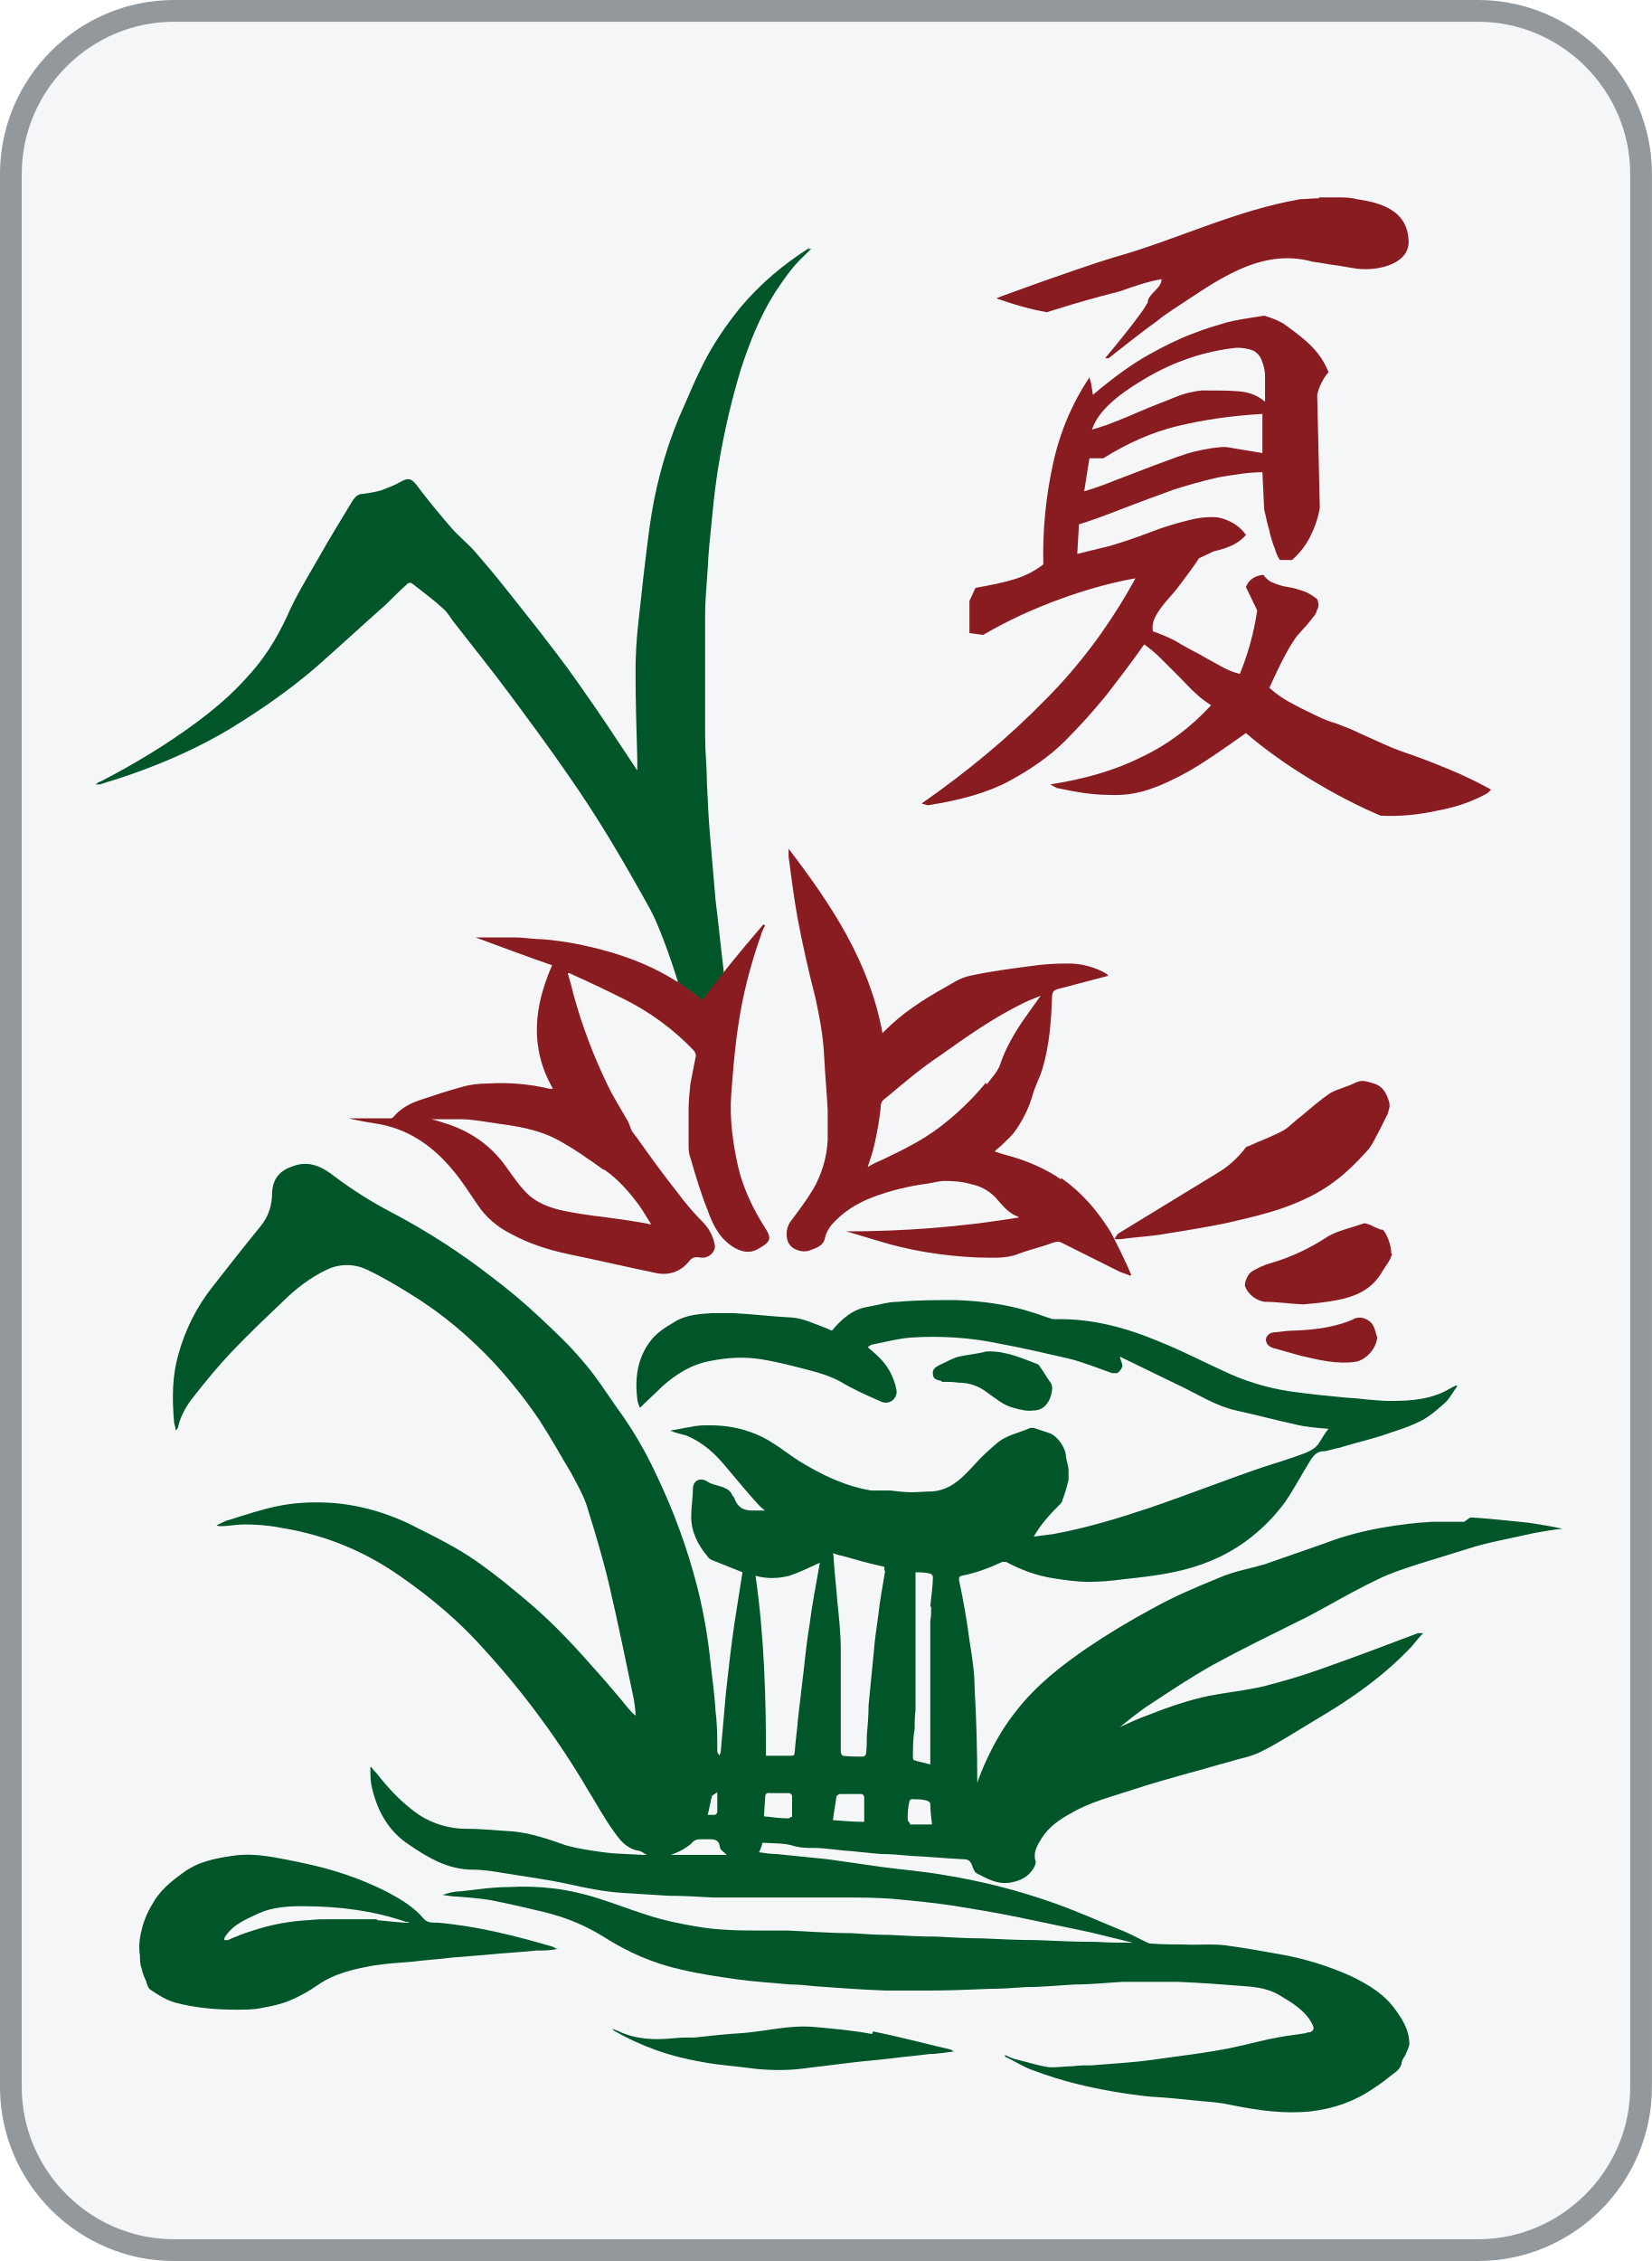
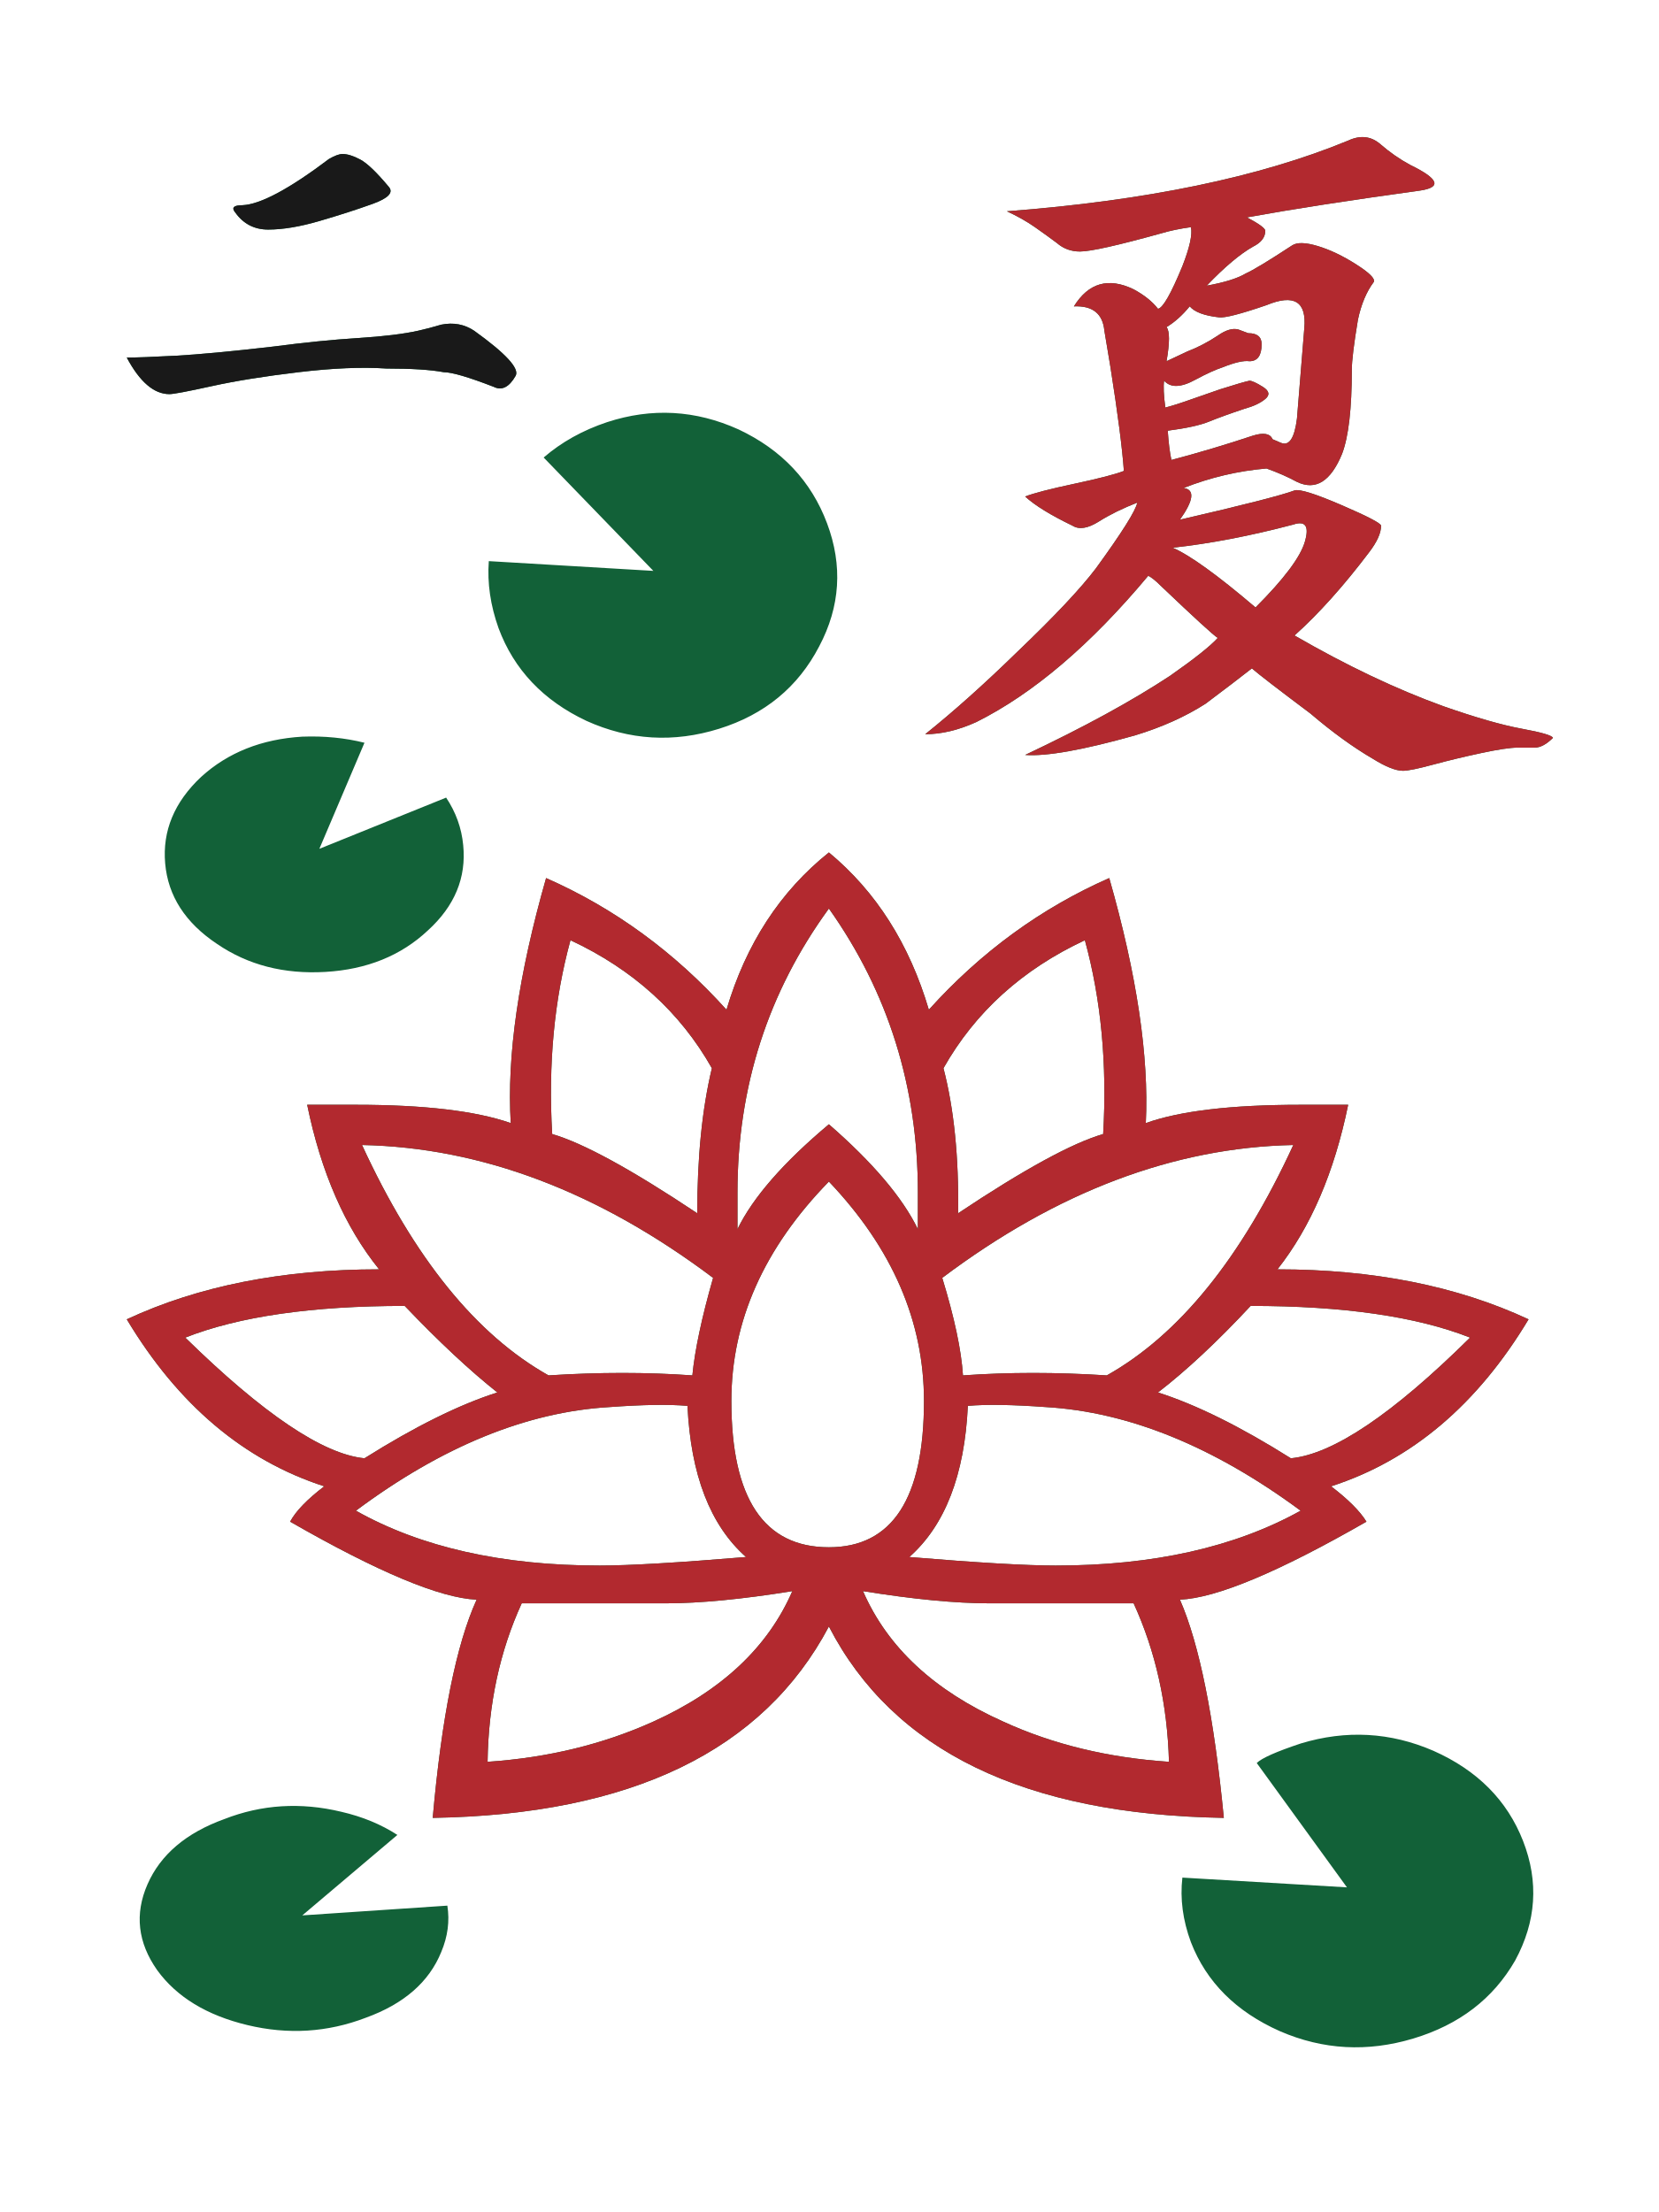
- <svg xmlns="http://www.w3.org/2000/svg" id="_图层_1" data-name="图层 1" viewBox="0 0 19 26">
+ <svg xmlns="http://www.w3.org/2000/svg" width="300" height="400" viewBox="0 0 1361 1814">
  <defs>
-     <style>.cls-1{fill:#005529}.cls-3{fill:#881c21}</style>
+     <path id="face" d="M650 382Q588 372 546 372H428Q401 313 400 242Q474 247 536 275Q620 313 650 382Z M564 534Q541 536 500 533Q398 527 292 448Q372 403 492 403Q528 403 612 410Q568 449 564 534Z M408 545Q374 572 332 616Q218 616 152 590Q248 496 299 491Q361 530 408 545Z M585 639Q444 745 297 748Q361 609 450 559Q512 563 568 559Q571 590 585 639Z M584 811Q545 880 468 916Q448 843 453 757Q491 746 572 692Q572 761 584 811Z M708 382Q738 313 823 275Q884 247 959 242Q957 313 930 372H812Q770 372 708 382Z M794 534Q790 449 746 410Q830 403 866 403Q986 403 1067 448Q960 527 858 533Q817 536 794 534Z M950 545Q997 530 1059 491Q1111 496 1206 590Q1140 616 1026 616Q985 572 950 545Z M773 639Q788 590 790 559Q846 563 908 559Q997 609 1061 748Q914 745 773 639Z M774 811Q787 761 786 692Q867 746 905 757Q910 843 890 916Q813 880 774 811Z M355 196Q366 320 391 375Q346 377 238 439Q245 452 266 468Q167 500 104 605Q192 646 311 646Q269 698 252 781H292Q376 781 419 766Q414 848 448 967Q532 930 596 859Q620 940 680 988Q738 940 762 859Q826 930 910 967Q944 848 940 766Q982 781 1067 781H1106Q1089 698 1048 646Q1166 646 1254 605Q1191 500 1092 468Q1113 452 1121 439Q1013 377 968 375Q992 320 1004 196Q759 200 680 353Q599 200 355 196Z M680 418Q758 418 758 538Q758 636 680 718Q600 636 600 538Q600 418 680 418Z M753 679V709Q753 839 680 942Q605 839 605 709V679Q624 718 680 765Q734 718 753 679Z M1031 241Q1037 247 1067 257Q1123 274 1176 251Q1230 227 1249.5 177.0Q1269 127 1243 79Q1216 32 1159.5 15.0Q1103 -2 1050 21Q996 45 977 94Q967 121 970 147L1105 139Z M366 1033Q378 1015 380 994Q384 954 351 924Q318 893 267.0 890.0Q216 887 178 913Q139 939 135.5 979.0Q132 1019 165 1050Q198 1080 248 1083Q275 1084 299 1078L262 991Z M367 124Q370 105 362 86Q347 49 300 32Q253 14 203.0 26.0Q153 38 129 71Q105 105 121.0 141.5Q137 178 184 195Q230 213 280 201Q306 195 326 182L248 116Z M446 1312Q468 1331 498 1341Q553 1359 606 1335Q659 1310 678.5 1258.0Q698 1206 672 1157Q646 1107 590.0 1089.5Q534 1072 481 1096Q428 1121 409 1172Q399 1200 401 1227L536 1219Z M1039 1437Q1007 1426 1000 1427Q982 1429 976 1436Q967 1425 957 1419Q961 1414 957 1391L974 1399Q987 1404 999 1412Q1009 1419 1016 1417L1024 1414Q1035 1414 1035 1405Q1035 1391 1025 1391Q1018 1392 1003 1386Q994 1383 981 1376Q963 1366 955 1375Q954 1368 956 1353Q964 1355 978 1360L1001 1368Q1020 1374 1025 1375Q1028 1375 1036.0 1370.0Q1044 1365 1038 1360Q1032 1355 1021 1352Q1003 1346 992.0 1341.5Q981 1337 958 1334Q959 1319 961 1310Q995 1319 1028 1330Q1041 1334 1044 1327L1051 1324Q1061 1320 1064 1344Q1066 1369 1070 1418Q1073 1451 1039 1437Z M962 1238Q983 1229 1030 1189Q1065 1224 1070.5 1243.0Q1076 1262 1061 1257Q1008 1243 962 1238Z M1023 1509Q1038 1501 1038 1498Q1038 1490 1028 1485Q1012 1476 990 1453Q1012 1457 1022 1463Q1031 1467 1060 1486Q1066 1490 1081.0 1485.5Q1096 1481 1112.5 1470.5Q1129 1460 1127 1456Q1118 1444 1114 1425Q1109 1395 1109 1384Q1109 1336 1101 1315Q1087 1281 1064 1292Q1053 1298 1039 1303Q1004 1300 971 1287Q985 1285 968 1261Q1046 1279 1062 1285Q1068 1287 1100.5 1273.0Q1133 1259 1133 1256Q1133 1247 1123 1234Q1092 1193 1062 1166Q1126 1129 1184 1108Q1224 1094 1248.5 1089.5Q1273 1085 1274 1082Q1266 1074 1259 1074H1245Q1236 1074 1215.0 1069.5Q1194 1065 1175.5 1060.0Q1157 1055 1151 1055Q1142 1055 1126 1065Q1102 1079 1075 1102Q1035 1132 1027 1139Q1013 1128 989 1110Q964 1094 931 1084Q867 1066 841 1068Q913 1102 960 1133Q990 1154 999 1164Q994 1167 952 1207Q946 1213 942 1215Q871 1130 801 1095Q779 1085 759 1085Q794 1113 835 1153Q880 1196 899 1221Q931 1265 933 1275Q915 1268 901.5 1259.5Q888 1251 880 1256Q853 1269 841 1280Q851 1284 881.5 1290.5Q912 1297 922 1301Q920 1329 911 1386Q908 1404 906 1416Q904 1437 881 1436Q899 1465 930 1450Q943 1443 950 1434Q956 1435 970 1469Q979 1492 977 1501Q963 1499 953 1496Q899 1481 886 1481Q875 1481 867 1488Q859 1494 849.0 1501.0Q839 1508 826 1514Q997 1527 1106 1572Q1121 1579 1132.5 1569.0Q1144 1559 1157 1552Q1192 1535 1165 1531Q1078 1519 1023 1509Z M220 1499Q203 1499 193 1513Q188 1519 199 1519Q221 1520 270 1557Q277 1561 281 1561Q287 1561 295.5 1556.5Q304 1552 319 1534Q325 1527 305.5 1520.0Q286 1513 262.0 1506.0Q238 1499 220 1499Z M139 1364Q120 1364 104 1394Q116 1394 144.0 1395.5Q172 1397 224 1403Q262 1408 293.5 1410.0Q325 1412 343 1416Q352 1418 362 1421Q377 1424 389 1416Q428 1388 423 1379Q415 1365 405 1370Q374 1382 364 1382Q348 1385 317 1385Q287 1387 245.0 1382.0Q203 1377 173.5 1370.5Q144 1364 139 1364Z" />
+     <clipPath id="ink-0" clipPathUnits="userSpaceOnUse">
+       <path d="M355 196Q366 320 391 375Q346 377 238 439Q245 452 266 468Q167 500 104 605Q192 646 311 646Q269 698 252 781H292Q376 781 419 766Q414 848 448 967Q532 930 596 859Q620 940 680 988Q738 940 762 859Q826 930 910 967Q944 848 940 766Q982 781 1067 781H1106Q1089 698 1048 646Q1166 646 1254 605Q1191 500 1092 468Q1113 452 1121 439Q1013 377 968 375Q992 320 1004 196Q759 200 680 353Q599 200 355 196Z" />
+       <path d="M1023 1509Q1038 1501 1038 1498Q1038 1490 1028 1485Q1012 1476 990 1453Q1012 1457 1022 1463Q1031 1467 1060 1486Q1066 1490 1081.0 1485.5Q1096 1481 1112.5 1470.5Q1129 1460 1127 1456Q1118 1444 1114 1425Q1109 1395 1109 1384Q1109 1336 1101 1315Q1087 1281 1064 1292Q1053 1298 1039 1303Q1004 1300 971 1287Q985 1285 968 1261Q1046 1279 1062 1285Q1068 1287 1100.5 1273.0Q1133 1259 1133 1256Q1133 1247 1123 1234Q1092 1193 1062 1166Q1126 1129 1184 1108Q1224 1094 1248.5 1089.5Q1273 1085 1274 1082Q1266 1074 1259 1074H1245Q1236 1074 1215.0 1069.5Q1194 1065 1175.5 1060.0Q1157 1055 1151 1055Q1142 1055 1126 1065Q1102 1079 1075 1102Q1035 1132 1027 1139Q1013 1128 989 1110Q964 1094 931 1084Q867 1066 841 1068Q913 1102 960 1133Q990 1154 999 1164Q994 1167 952 1207Q946 1213 942 1215Q871 1130 801 1095Q779 1085 759 1085Q794 1113 835 1153Q880 1196 899 1221Q931 1265 933 1275Q915 1268 901.5 1259.5Q888 1251 880 1256Q853 1269 841 1280Q851 1284 881.5 1290.5Q912 1297 922 1301Q920 1329 911 1386Q908 1404 906 1416Q904 1437 881 1436Q899 1465 930 1450Q943 1443 950 1434Q956 1435 970 1469Q979 1492 977 1501Q963 1499 953 1496Q899 1481 886 1481Q875 1481 867 1488Q859 1494 849.0 1501.0Q839 1508 826 1514Q997 1527 1106 1572Q1121 1579 1132.5 1569.0Q1144 1559 1157 1552Q1192 1535 1165 1531Q1078 1519 1023 1509Z" />
+     </clipPath>
+     <clipPath id="ink-1" clipPathUnits="userSpaceOnUse">
+       <path d="M220 1499Q203 1499 193 1513Q188 1519 199 1519Q221 1520 270 1557Q277 1561 281 1561Q287 1561 295.5 1556.5Q304 1552 319 1534Q325 1527 305.5 1520.0Q286 1513 262.0 1506.0Q238 1499 220 1499Z" />
+       <path d="M139 1364Q120 1364 104 1394Q116 1394 144.0 1395.5Q172 1397 224 1403Q262 1408 293.5 1410.0Q325 1412 343 1416Q352 1418 362 1421Q377 1424 389 1416Q428 1388 423 1379Q415 1365 405 1370Q374 1382 364 1382Q348 1385 317 1385Q287 1387 245.0 1382.0Q203 1377 173.5 1370.5Q144 1364 139 1364Z" />
+     </clipPath>
  </defs>
-   <rect width="18.75" height="25.75" x=".12" y=".12" rx="1.88" ry="1.88" style="fill:#f5f6f7" />
-   <path d="M17 .25c.96 0 1.75.79 1.75 1.75v22c0 .96-.79 1.75-1.75 1.75H2c-.96 0-1.75-.79-1.75-1.75V2C.25 1.04 1.04.25 2 .25zM17 0H2C.9 0 0 .9 0 2v22c0 1.1.9 2 2 2h15c1.1 0 2-.9 2-2V2c0-1.1-.9-2-2-2" style="fill:#93989c" />
-   <path d="M16.84 17.5h-.37c-.18.01-.35.03-.53.06-.24.04-.48.1-.71.19l-.69.24c-.17.05-.35.08-.51.15-.27.11-.53.22-.78.36-.26.14-.51.29-.76.46-.29.2-.57.42-.79.7-.13.16-.24.34-.33.53-.05.1-.09.2-.13.31v-.02c0-.35-.01-.71-.03-1.06 0-.19-.03-.37-.06-.56q-.045-.345-.12-.69c0-.03 0-.04.03-.05.16-.03.32-.09.47-.16h.04c.17.09.35.16.55.19.13.02.27.04.4.04s.26-.01.4-.03c.19-.02.38-.04.57-.08.3-.06.58-.17.83-.35.18-.13.34-.29.47-.47.1-.15.19-.32.29-.48.03-.04.06-.08.12-.09.07 0 .13-.03.2-.04.16-.05.33-.09.49-.14.14-.05.29-.09.43-.16.11-.05.2-.13.29-.21.06-.05.1-.13.15-.2l-.01-.01-.06.03c-.21.13-.45.15-.69.15-.18 0-.36-.03-.54-.04-.21-.02-.41-.04-.62-.07q-.405-.06-.78-.24c-.24-.11-.47-.23-.72-.33-.38-.16-.78-.27-1.2-.26-.02 0-.04 0-.06-.01-.07-.02-.14-.05-.21-.07-.28-.09-.58-.13-.88-.14-.22 0-.44 0-.66.02-.12 0-.24.04-.36.06-.17.03-.29.14-.4.27-.02 0-.03-.01-.05-.02-.14-.05-.27-.12-.42-.13-.22-.01-.45-.04-.67-.05h-.24c-.15.01-.3.02-.43.1-.1.06-.2.12-.27.21-.16.2-.19.44-.16.68 0 .03.02.07.03.1.09-.09.18-.17.26-.25.16-.14.33-.25.55-.29.2-.04.39-.05.58-.02s.38.08.57.13c.12.03.24.07.35.13.15.09.31.16.47.23.1.04.19-.05.17-.14a.7.7 0 0 0-.23-.4c-.03-.03-.07-.06-.1-.09.02-.01.04-.03.06-.03.15-.03.3-.07.45-.08.33-.02.67 0 1 .07.27.05.53.11.79.17.17.04.34.11.51.17h.06c.03-.02.05-.05.06-.08 0-.03-.02-.06-.03-.11.23.11.47.23.7.34.21.1.41.23.64.28s.45.11.68.16c.12.03.25.04.38.05-.04.05-.07.1-.1.15-.04.07-.1.1-.17.13-.16.06-.32.11-.48.16-.44.15-.87.32-1.31.47-.36.12-.72.23-1.1.3l-.23.03c.08-.14.18-.25.29-.36.02-.02.04-.04.04-.06.03-.08.05-.15.07-.23v-.11c0-.05-.02-.1-.03-.16 0-.1-.1-.24-.19-.27l-.18-.06h-.04c-.13.06-.28.08-.4.19-.08.07-.16.14-.23.22-.14.15-.27.3-.49.32-.08 0-.16.01-.24.01s-.17-.01-.25-.02h-.22c-.3-.05-.57-.18-.83-.34-.17-.11-.32-.24-.5-.31-.17-.07-.34-.1-.53-.1-.07 0-.14 0-.22.02-.08.01-.15.03-.23.04.06.03.13.04.19.06.19.08.33.21.46.37.12.14.24.29.37.43.02.02.04.04.07.06h-.15c-.09 0-.16-.03-.2-.13 0-.02-.02-.03-.03-.05-.02-.05-.06-.07-.11-.09-.06-.02-.12-.03-.17-.06-.07-.05-.16-.03-.17.07 0 .11-.02.22-.02.33 0 .18.08.33.19.46.01.02.03.03.05.04.12.05.23.09.35.14l-.09.57c-.04.27-.07.54-.1.81l-.06.68c0 .02-.01.03-.02.05 0-.02-.02-.03-.02-.05 0-.15 0-.31-.02-.46-.01-.19-.04-.39-.06-.58-.03-.29-.08-.57-.15-.85a7 7 0 0 0-.48-1.31 4.5 4.5 0 0 0-.45-.76c-.12-.17-.24-.36-.38-.52-.15-.18-.32-.34-.49-.5q-.27-.255-.57-.48c-.36-.28-.75-.53-1.15-.74-.23-.12-.45-.26-.65-.41-.14-.11-.29-.19-.48-.12-.15.05-.23.14-.24.3 0 .15-.04.28-.14.4-.18.22-.36.45-.54.68-.19.24-.32.5-.4.79-.07.25-.07.49-.05.75 0 .04.02.08.02.12.02-.02.03-.03.03-.05.03-.12.09-.23.17-.33.14-.18.28-.35.44-.52.19-.2.39-.39.59-.58.15-.15.32-.28.51-.37a.53.53 0 0 1 .46 0c.17.08.34.18.5.28.36.22.68.49.97.8.19.21.36.42.52.66.13.2.24.4.36.6.07.13.15.27.19.41.09.29.18.59.25.89.1.43.19.87.28 1.3.01.06.02.13.02.19-.07-.06-.12-.13-.17-.19-.11-.13-.22-.26-.33-.38-.13-.15-.27-.3-.41-.44-.15-.15-.31-.29-.47-.42-.18-.15-.36-.29-.56-.42-.19-.12-.39-.22-.59-.32-.31-.16-.65-.26-1-.28-.2-.01-.4 0-.59.04s-.37.1-.56.16c-.05.01-.09.04-.14.06.02.01.03.01.05.01.09 0 .18-.02.26-.02.15 0 .29.01.44.04.5.08.96.27 1.37.56.36.25.69.53.98.86a9.619 9.619 0 0 1 1.17 1.59c.1.16.19.33.3.48.07.1.14.19.27.22.04 0 .07.03.11.05h-.05c-.15-.01-.3-.01-.45-.03-.14-.02-.29-.04-.43-.08-.2-.07-.4-.14-.61-.16-.18-.01-.35-.03-.53-.03a1 1 0 0 1-.55-.16c-.19-.13-.35-.3-.49-.48a.4.4 0 0 1-.06-.07h-.01c0 .07 0 .14.01.2.06.29.19.53.43.69.22.15.45.29.74.29.12 0 .24.02.36.04.24.04.48.07.71.12s.46.1.7.11l.48.03c.17 0 .34.01.51.02h1.49c.21 0 .42 0 .63.02s.41.04.62.07c.25.04.49.08.74.13l.86.18.49.12c-.14 0-.28 0-.42-.01-.23 0-.46-.01-.68-.02-.21 0-.42-.01-.63-.02-.17 0-.34-.01-.52-.02-.18 0-.37-.01-.55-.02-.15 0-.29-.01-.44-.02-.24 0-.49-.02-.73-.03H8.8c-.27 0-.54 0-.81-.05-.18-.03-.37-.07-.55-.13-.19-.06-.37-.13-.56-.19-.34-.11-.68-.15-1.03-.13-.19 0-.37.03-.56.05-.07 0-.14.02-.2.04.06.01.12.02.18.02.12.01.25.02.37.04.21.04.42.09.63.14.24.06.46.15.67.28.28.18.58.31.9.38.21.05.42.08.63.11s.41.04.62.06c.09 0 .19.01.28.02.27.02.54.04.82.05h.48c.24 0 .48-.01.72-.02.14 0 .27-.01.41-.02.19 0 .38-.02.57-.03.18 0 .36-.02.54-.03h.64c.26.01.51.03.77.05.14.01.27.03.39.1.15.09.31.18.39.35.02.05 0 .06-.03.08-.02 0-.04 0-.05.01-.14.02-.29.04-.43.07-.18.04-.36.09-.54.12-.27.05-.55.08-.82.12-.22.03-.44.04-.67.06-.07 0-.15 0-.22.01-.1 0-.2.02-.29.01-.12-.02-.24-.06-.37-.09a.6.6 0 0 1-.12-.05v.02c.11.05.21.12.33.16q.24.09.48.15c.28.07.57.12.86.15.19.01.38.03.57.05.13.01.25.02.38.05.3.06.59.1.89.07.26-.03.5-.11.72-.26.06-.04.12-.08.18-.13s.13-.08.15-.16c0-.03.02-.06.04-.09.02-.05.05-.1.05-.14 0-.13-.06-.25-.14-.36-.13-.2-.33-.32-.54-.42-.25-.11-.5-.19-.77-.24-.22-.04-.44-.08-.67-.11-.16-.02-.32 0-.48-.01-.12 0-.24 0-.36-.01-.02 0-.03 0-.05-.01-.11-.05-.21-.11-.32-.15-.24-.1-.49-.21-.74-.3q-.63-.225-1.29-.33c-.23-.04-.47-.06-.7-.09l-.63-.09-.59-.06c-.06 0-.13-.01-.2-.02.02-.04.03-.07.04-.11.13.01.25 0 .37.04.08.02.14.02.22.02.12 0 .23.02.35.03.14.01.29.03.43.04.11 0 .21.01.32.02.21.01.42.03.62.04.06 0 .08.02.1.07.01.03.03.08.05.09.12.06.23.13.38.11.13-.02.22-.07.28-.17.01-.02.03-.06.02-.08-.03-.1.02-.18.07-.26.08-.13.21-.22.34-.29.22-.13.47-.19.71-.27.21-.07.43-.13.64-.19.16-.04.31-.09.47-.13.12-.04.26-.06.37-.12.22-.11.43-.25.65-.38.39-.23.76-.49 1.08-.83.04-.05.08-.1.13-.15h-.06c-.37.14-.74.28-1.11.41-.22.08-.43.14-.66.2-.21.05-.42.07-.63.11-.24.05-.47.13-.7.22-.11.04-.22.09-.33.14.1-.08.2-.16.3-.23.26-.17.51-.34.78-.49.31-.17.64-.33.96-.49.13-.06.25-.13.38-.2.18-.1.36-.2.55-.29.14-.07.3-.12.45-.17l.68-.21c.22-.06.44-.1.66-.15.11-.02.22-.04.33-.05-.13-.03-.26-.05-.39-.07-.22-.02-.45-.05-.67-.06Zm-8.65 3.15.06-.04v.23c0 .01-.02.03-.03.03h-.08c.02-.08.03-.15.05-.22m-.5.69c.05-.02.11-.04.16-.07.03-.02.07-.04.1-.07.04-.05.08-.05.13-.05h.07c.06 0 .12 0 .13.09 0 .03.05.06.08.09H7.7Zm1.41-.45s-.02.02-.03.02c-.08 0-.17-.01-.25-.02-.03 0-.04 0-.03-.04 0-.06.01-.12.01-.18 0-.04.02-.06.06-.05h.22c.01 0 .03.02.03.03v.25Zm.21-2.2c-.03.18-.05.37-.07.55l-.06.51c-.01.13-.03.27-.04.4 0 .03-.01.04-.04.04h-.29c0-.68-.02-1.37-.12-2.07.14.04.27.03.39 0 .12-.04.24-.1.35-.15-.04.23-.09.48-.12.72m.63 2.26c-.12 0-.24-.01-.36-.02.01-.09.03-.18.04-.27 0-.01.03-.03.04-.03h.25c.01 0 .03.02.03.03v.28Zm.24-2.88c-.03.17-.06.34-.08.52-.02.14-.04.27-.05.41l-.06.61c0 .12-.01.23-.02.35 0 .07 0 .14-.01.21 0 .01-.02.03-.03.03-.08 0-.16 0-.24-.01 0 0-.02-.03-.02-.04v-1.18c0-.19-.02-.37-.04-.56-.01-.15-.03-.3-.04-.46 0-.03 0-.05-.01-.09.05.02.1.03.14.04.14.04.28.08.42.11.03 0 .04.02.03.04Zm.29 2.9s-.03-.03-.03-.04c0-.07 0-.14.02-.22 0-.01.03-.03.04-.02.06 0 .12 0 .17.02.01 0 .03.02.03.03 0 .08.01.16.02.24h-.26Zm.24-2.49c0 .05 0 .11-.01.16v1.65c-.07-.02-.13-.03-.19-.05 0 0-.01-.02-.01-.03 0-.11 0-.22.02-.33 0-.07 0-.14.01-.21v-1.59c.05 0 .12 0 .18.02 0 0 .02.02.02.03 0 .11-.02.23-.03.34Z" class="cls-1" />
-   <path d="M12.2 13.56c-.16-.11-.34-.19-.53-.25-.07-.02-.15-.04-.23-.07.03-.03.06-.05.09-.08.05-.05.11-.1.15-.16.09-.13.16-.27.2-.42.03-.1.08-.19.11-.29.08-.27.1-.54.11-.82 0-.06.02-.09.08-.1l.57-.15c-.01 0-.01-.01-.02-.02a.87.87 0 0 0-.47-.12c-.14 0-.28.01-.41.03-.23.03-.46.06-.69.11-.11.02-.21.09-.3.14-.25.14-.48.29-.68.49l-.03.03c-.15-.82-.59-1.48-1.08-2.12v.09c.03.23.06.46.1.69.06.32.13.63.21.94.05.23.09.45.1.68.01.2.03.41.04.61v.34c-.01.2-.07.4-.17.57-.08.13-.17.25-.26.37-.05.07-.06.19-.01.26.04.06.15.1.23.07s.16-.05.18-.15c.01-.05.04-.1.07-.14.13-.15.29-.25.47-.32.21-.08.42-.13.64-.16.07-.01.13-.03.2-.03.11 0 .21.01.31.04q.15.03.27.15c.07.08.13.16.23.21 0 0 .02 0 .04.02-.67.11-1.32.16-1.99.16.01 0 .02.01.04.01l.3.09c.38.12.76.18 1.16.2.16 0 .33.02.48-.04.13-.05.27-.08.4-.13.04-.01.06-.02.1 0l.66.33c.04.02.09.03.13.05l.01-.01c-.05-.13-.2-.43-.24-.5-.15-.24-.33-.45-.56-.61Zm-.86-1.11a3.2 3.2 0 0 1-.53.51c-.21.16-.44.27-.67.38-.05.02-.11.05-.16.08.03-.09.06-.18.08-.27.03-.14.06-.29.07-.43 0-.07.06-.09.09-.12.19-.16.38-.32.59-.46.31-.22.62-.44.97-.61.06-.03.12-.05.19-.08-.08.11-.15.21-.22.31-.1.15-.19.31-.25.49-.03.08-.1.15-.15.22Z" class="cls-3" />
-   <path d="M15.98 12.68c-.03-.1-.07-.19-.18-.22-.07-.02-.13-.05-.21-.01-.1.05-.2.07-.29.12-.12.08-.23.18-.34.27-.07.05-.13.12-.2.16-.13.07-.27.12-.4.18-.02 0-.04.02-.05.04-.09.11-.19.2-.31.27-.38.23-.75.46-1.13.69-.03.02-.04.05-.05.07h.06c.15-.02.3-.03.45-.05.25-.04.5-.08.75-.13.22-.05.44-.1.65-.17.23-.08.45-.18.64-.33.12-.09.23-.2.34-.32.07-.07.11-.17.16-.26l.09-.18c.01-.04.03-.08.02-.12Z" class="cls-3" />
-   <path d="M5.03 22.11c-.06 0-.12 0-.16-.05-.11-.13-.26-.22-.41-.3-.31-.16-.65-.27-.99-.34-.26-.05-.52-.12-.79-.08-.21.03-.41.07-.58.2-.14.1-.27.21-.35.36a1 1 0 0 0-.11.25c-.03.11-.05.22-.03.34 0 .05 0 .1.02.15.01.05.03.1.05.14.01.03.02.08.05.1.09.06.18.12.29.15.23.06.46.08.7.08.1 0 .2 0 .29-.02.11-.02.21-.04.31-.08q.18-.075.33-.18c.2-.14.43-.19.66-.23.14-.02.27-.03.41-.04.16-.02.33-.03.49-.05l.37-.03c.2-.02.39-.03.59-.05.08 0 .16 0 .25-.02-.03 0-.04-.01-.05-.02-.44-.13-.88-.24-1.33-.28Zm-.69-.04h-.55c-.08 0-.15 0-.23.01-.22.01-.44.05-.65.12-.1.03-.2.07-.29.11h-.04c0-.01 0-.03.01-.04.09-.14.24-.2.39-.27.16-.07.33-.08.5-.08.41 0 .81.05 1.19.18.01 0 .03 0 .04.01-.13 0-.25-.02-.38-.03ZM10.03 23.39c-.21-.04-.43-.06-.65-.08-.29-.03-.57.05-.85.07-.18.01-.36.03-.54.05-.09 0-.17 0-.26.01-.21.02-.42.01-.61-.08-.02-.01-.05-.02-.08-.03l.02.02c.31.18.65.3 1.01.36.2.04.41.05.62.08.2.02.4.02.6-.01l.49-.06c.16-.02.31-.03.47-.05.15-.02.29-.03.44-.05.09 0 .19-.02.29-.03-.02 0-.03-.01-.04-.02-.3-.07-.6-.15-.9-.21Z" class="cls-1" />
-   <path d="M16 14.41c.01-.06-.05-.24-.1-.27h-.02c-.04-.02-.08-.03-.11-.05-.03-.01-.07-.03-.09-.02-.14.05-.29.08-.41.15a2.4 2.4 0 0 1-.67.31c-.07.02-.13.05-.2.09-.05.03-.09.13-.08.17.03.09.13.17.23.18.13 0 .26.02.44.03.1-.01.24-.02.39-.05.21-.04.4-.12.52-.33.04-.07.09-.12.11-.2Z" class="cls-3" />
-   <path d="M10.83 15.89c.07 0 .13 0 .2.01.12 0 .23.04.32.11.1.07.19.15.31.18.07.02.15.04.22.03.11 0 .18-.07.21-.18.01-.05.02-.08 0-.13-.05-.07-.09-.14-.14-.21l-.01-.01c-.18-.07-.36-.15-.56-.15-.02 0-.05 0-.07.01-.09.02-.19.03-.28.05-.08.02-.16.07-.23.1-.04.02-.08.05-.07.1 0 .06.05.07.1.08Z" class="cls-1" />
-   <path d="M15.57 15.17c-.21.09-.43.12-.66.13-.08 0-.16.01-.24.02-.06 0-.1.03-.11.08 0 .04.02.08.08.1l.32.09c.21.05.42.1.63.07.12-.02.24-.15.25-.28-.02-.06-.03-.13-.07-.17-.05-.05-.13-.08-.21-.04Z" class="cls-3" />
-   <path d="M5.72 12.92a6 6 0 0 0-.43-.05h-.33c.05.02.14.04.23.07.26.1.47.26.64.49.08.11.16.23.26.32.13.12.31.17.48.19.16.02.33.04.49.07.14.02.28.05.43.07-.05-.08-.09-.15-.14-.22-.12-.15-.24-.3-.4-.41-.18-.12-.35-.25-.54-.35-.21-.11-.45-.15-.68-.18Z" style="fill:none" />
-   <path d="M9.31 2.85c-.3.19-.56.41-.79.68-.17.21-.32.43-.44.67-.1.2-.18.4-.27.6-.17.41-.28.83-.34 1.27-.05.37-.09.74-.13 1.11q-.03.27-.03.54c0 .34.01.67.02 1.01v.13c-.16-.24-.31-.47-.46-.69-.16-.23-.31-.45-.48-.67-.19-.25-.38-.49-.58-.74-.11-.14-.23-.28-.35-.42-.08-.09-.18-.17-.26-.26-.14-.16-.27-.32-.4-.49-.05-.07-.09-.11-.19-.05-.07.04-.15.07-.23.1-.07.02-.14.03-.21.04-.05 0-.08.03-.11.07-.14.23-.28.46-.41.69-.12.21-.25.42-.35.65-.12.26-.27.5-.47.71-.17.19-.36.35-.56.5-.35.26-.73.49-1.12.69-.02 0-.03.02-.05.03h.05c.16-.05.32-.1.48-.16.35-.13.68-.28 1-.47.36-.22.71-.46 1.03-.74.26-.23.52-.47.78-.7.08-.08.16-.16.25-.24.01-.01.04-.01.05 0 .13.1.25.19.37.3.05.05.08.11.13.17.21.27.42.53.62.8.23.31.46.62.68.94q.24.345.45.69c.17.28.33.56.49.85.08.14.23.54.32.84.05.03.25.18.3.22.04-.06.13-.18.23-.3-.03-.24-.08-.72-.1-.87l-.06-.7c-.02-.22-.03-.44-.04-.66 0-.17-.02-.35-.02-.52v-1.4c0-.18.02-.36.03-.54.01-.2.03-.39.05-.58q.03-.345.09-.69c.06-.34.14-.68.24-1.01.1-.31.22-.61.39-.88.1-.15.2-.3.33-.42l.09-.09c-.01 0-.03 0-.04.02Z" class="cls-1" />
-   <path d="M7.79 11.29c-.25-.16-.52-.27-.8-.35-.25-.07-.5-.12-.76-.14-.1 0-.2-.02-.3-.02h-.46c.3.11.59.22.88.32-.21.48-.26.95.01 1.42h-.04a2.4 2.4 0 0 0-.71-.06c-.1 0-.2.01-.3.04-.15.04-.3.09-.45.14-.13.04-.25.1-.34.21l-.02.01h-.49c.12.03.25.05.37.07.35.07.62.27.84.54.1.12.18.25.27.38.1.15.23.26.39.34.2.11.42.18.65.23.34.07.68.15 1.02.22.15.03.28-.02.37-.13.04-.05.07-.06.13-.05.1.02.19-.07.17-.15a.5.5 0 0 0-.13-.25 3 3 0 0 1-.3-.35c-.16-.2-.31-.41-.46-.62-.02-.03-.04-.05-.06-.08-.02-.04-.03-.08-.05-.12-.08-.14-.17-.28-.24-.43a6 6 0 0 1-.38-1.01c-.02-.08-.04-.16-.07-.26.03 0 .04.01.06.02.2.09.39.18.59.28.3.15.57.35.8.59.02.03.03.05.02.08-.02.1-.04.2-.06.31-.01.1-.02.2-.02.29v.4c0 .05 0 .1.02.15.06.21.12.41.2.61.06.17.14.33.31.43.11.06.2.06.29 0 .12-.07.14-.11.06-.23-.14-.22-.25-.45-.31-.7-.06-.27-.1-.55-.08-.83.02-.26.04-.53.08-.79.05-.35.14-.7.26-1.04.01-.04.03-.08.05-.12 0 0-.01 0-.02-.01-.1.12-.31.36-.47.57-.1.13-.19.24-.23.3-.05-.04-.25-.19-.3-.22Zm-.84 2.16c.16.11.29.26.4.41.05.07.09.14.14.22-.15-.03-.29-.05-.43-.07-.16-.02-.33-.04-.49-.07-.18-.03-.35-.08-.48-.19-.1-.09-.18-.21-.26-.32-.16-.23-.37-.39-.64-.49-.09-.03-.18-.06-.23-.07h.33c.14 0 .29.03.43.05.23.03.47.07.68.18.19.1.37.23.54.35ZM11.3 7.3l-.15-.02v-.37l.07-.15c.17-.03.32-.06.45-.1s.24-.1.33-.17c-.01-.4.03-.78.11-1.15s.22-.7.42-1l.02.07.02.13c.25-.21.46-.36.64-.46s.34-.18.5-.24c.15-.06.29-.1.39-.13.11-.03.25-.05.44-.08.07.02.15.05.22.09.22.16.42.3.52.56a.6.6 0 0 0-.13.26l.03 1.3c-.02.12-.06.23-.11.33q-.075.15-.21.27h-.14a.5.5 0 0 1-.06-.14c-.02-.04-.03-.09-.05-.15-.01-.06-.03-.11-.04-.16s-.02-.09-.03-.13l-.02-.43c-.16 0-.33.03-.51.06-.18.04-.35.09-.51.14-.16.06-.36.13-.59.22s-.4.15-.5.18l-.02.34c.12-.03.24-.06.37-.09.13-.04.29-.09.47-.16s.33-.11.45-.14q.18-.045.33-.03c.14.03.25.1.32.2-.07.09-.19.15-.37.19l-.17.08c-.05.08-.12.17-.2.28s-.15.18-.19.23-.08.1-.11.16a.26.26 0 0 0-.03.17c.09.03.18.07.26.11q.12.075.27.15c.1.06.18.1.25.14s.14.07.22.09c.09-.22.16-.46.2-.73l-.13-.27c.03-.08.1-.13.2-.14.03.04.06.07.11.09s.1.04.17.05.13.03.19.05q.075.03.15.09.03.075 0 .12c-.01.04-.03.07-.05.09-.02.03-.05.06-.08.1-.04.04-.07.08-.1.11-.03.04-.07.1-.12.19s-.12.23-.2.41c.09.08.18.14.28.19.09.05.18.09.26.13s.16.07.23.09c.07.03.14.05.2.08s.13.06.22.1.19.09.33.14c.18.06.36.13.53.2s.34.15.5.24l-.04.04c-.16.09-.35.16-.57.2q-.33.075-.66.06-.39-.165-.81-.42c-.28-.17-.53-.35-.74-.53-.28.2-.5.35-.66.44s-.31.16-.46.21-.3.07-.47.06c-.17 0-.36-.03-.59-.08l-.07-.04c.39-.06.74-.16 1.04-.31q.45-.21.81-.6c-.06-.04-.12-.08-.17-.13-.06-.05-.12-.12-.2-.2l-.21-.21c-.06-.06-.12-.11-.19-.16-.16.23-.31.42-.44.59a7 7 0 0 1-.47.52c-.18.18-.4.33-.64.46s-.55.22-.94.28l-.07-.02c.53-.37 1-.76 1.42-1.19.42-.42.76-.89 1.04-1.4q-.42.075-.87.24c-.3.11-.59.24-.88.41Zm3.87-5.03h.21c.08 0 .15 0 .22.02.3.04.58.14.6.46.03.28-.34.37-.59.34-.08-.01-.17-.03-.25-.04-.09-.01-.17-.03-.26-.04-.61-.17-1.12.23-1.61.55-.06.04-.12.08-.18.13-.18.13-.37.28-.56.43h-.04c.15-.18.28-.34.39-.49.04-.05.07-.1.1-.15 0-.1.16-.16.16-.27-.17.03-.31.08-.48.14l-.23.06c-.22.06-.42.12-.61.18-.17-.03-.36-.08-.58-.16l.05-.02q.615-.225 1.11-.39c.06-.02.13-.04.19-.06.72-.2 1.39-.54 2.15-.67.07 0 .13-.01.21-.01Zm-2.47 3h-.17l-.06.38c.1-.03.22-.07.34-.12l.47-.18c.19-.07.34-.13.47-.16s.25-.05.35-.05l.42.07v-.45c-.36.02-.69.07-.98.14s-.58.2-.85.37Zm-.14-.33s.07-.02.16-.05c.08-.03.21-.08.37-.15s.3-.12.42-.17.22-.07.31-.08c.17 0 .31 0 .43.01q.18.015.3.12v-.29c0-.08-.02-.14-.04-.19a.2.2 0 0 0-.1-.11.5.5 0 0 0-.2-.03c-.35.04-.7.15-1.05.36-.34.2-.54.39-.6.58" class="cls-3" />
+   <g transform="translate(0 1687) scale(1 -1)">
+     <use href="#face" fill="#126138" />
+     <use href="#face" fill="#b2292f" clip-path="url(#ink-0)" />
+     <use href="#face" fill="#191919" clip-path="url(#ink-1)" />
+   </g>
</svg>
